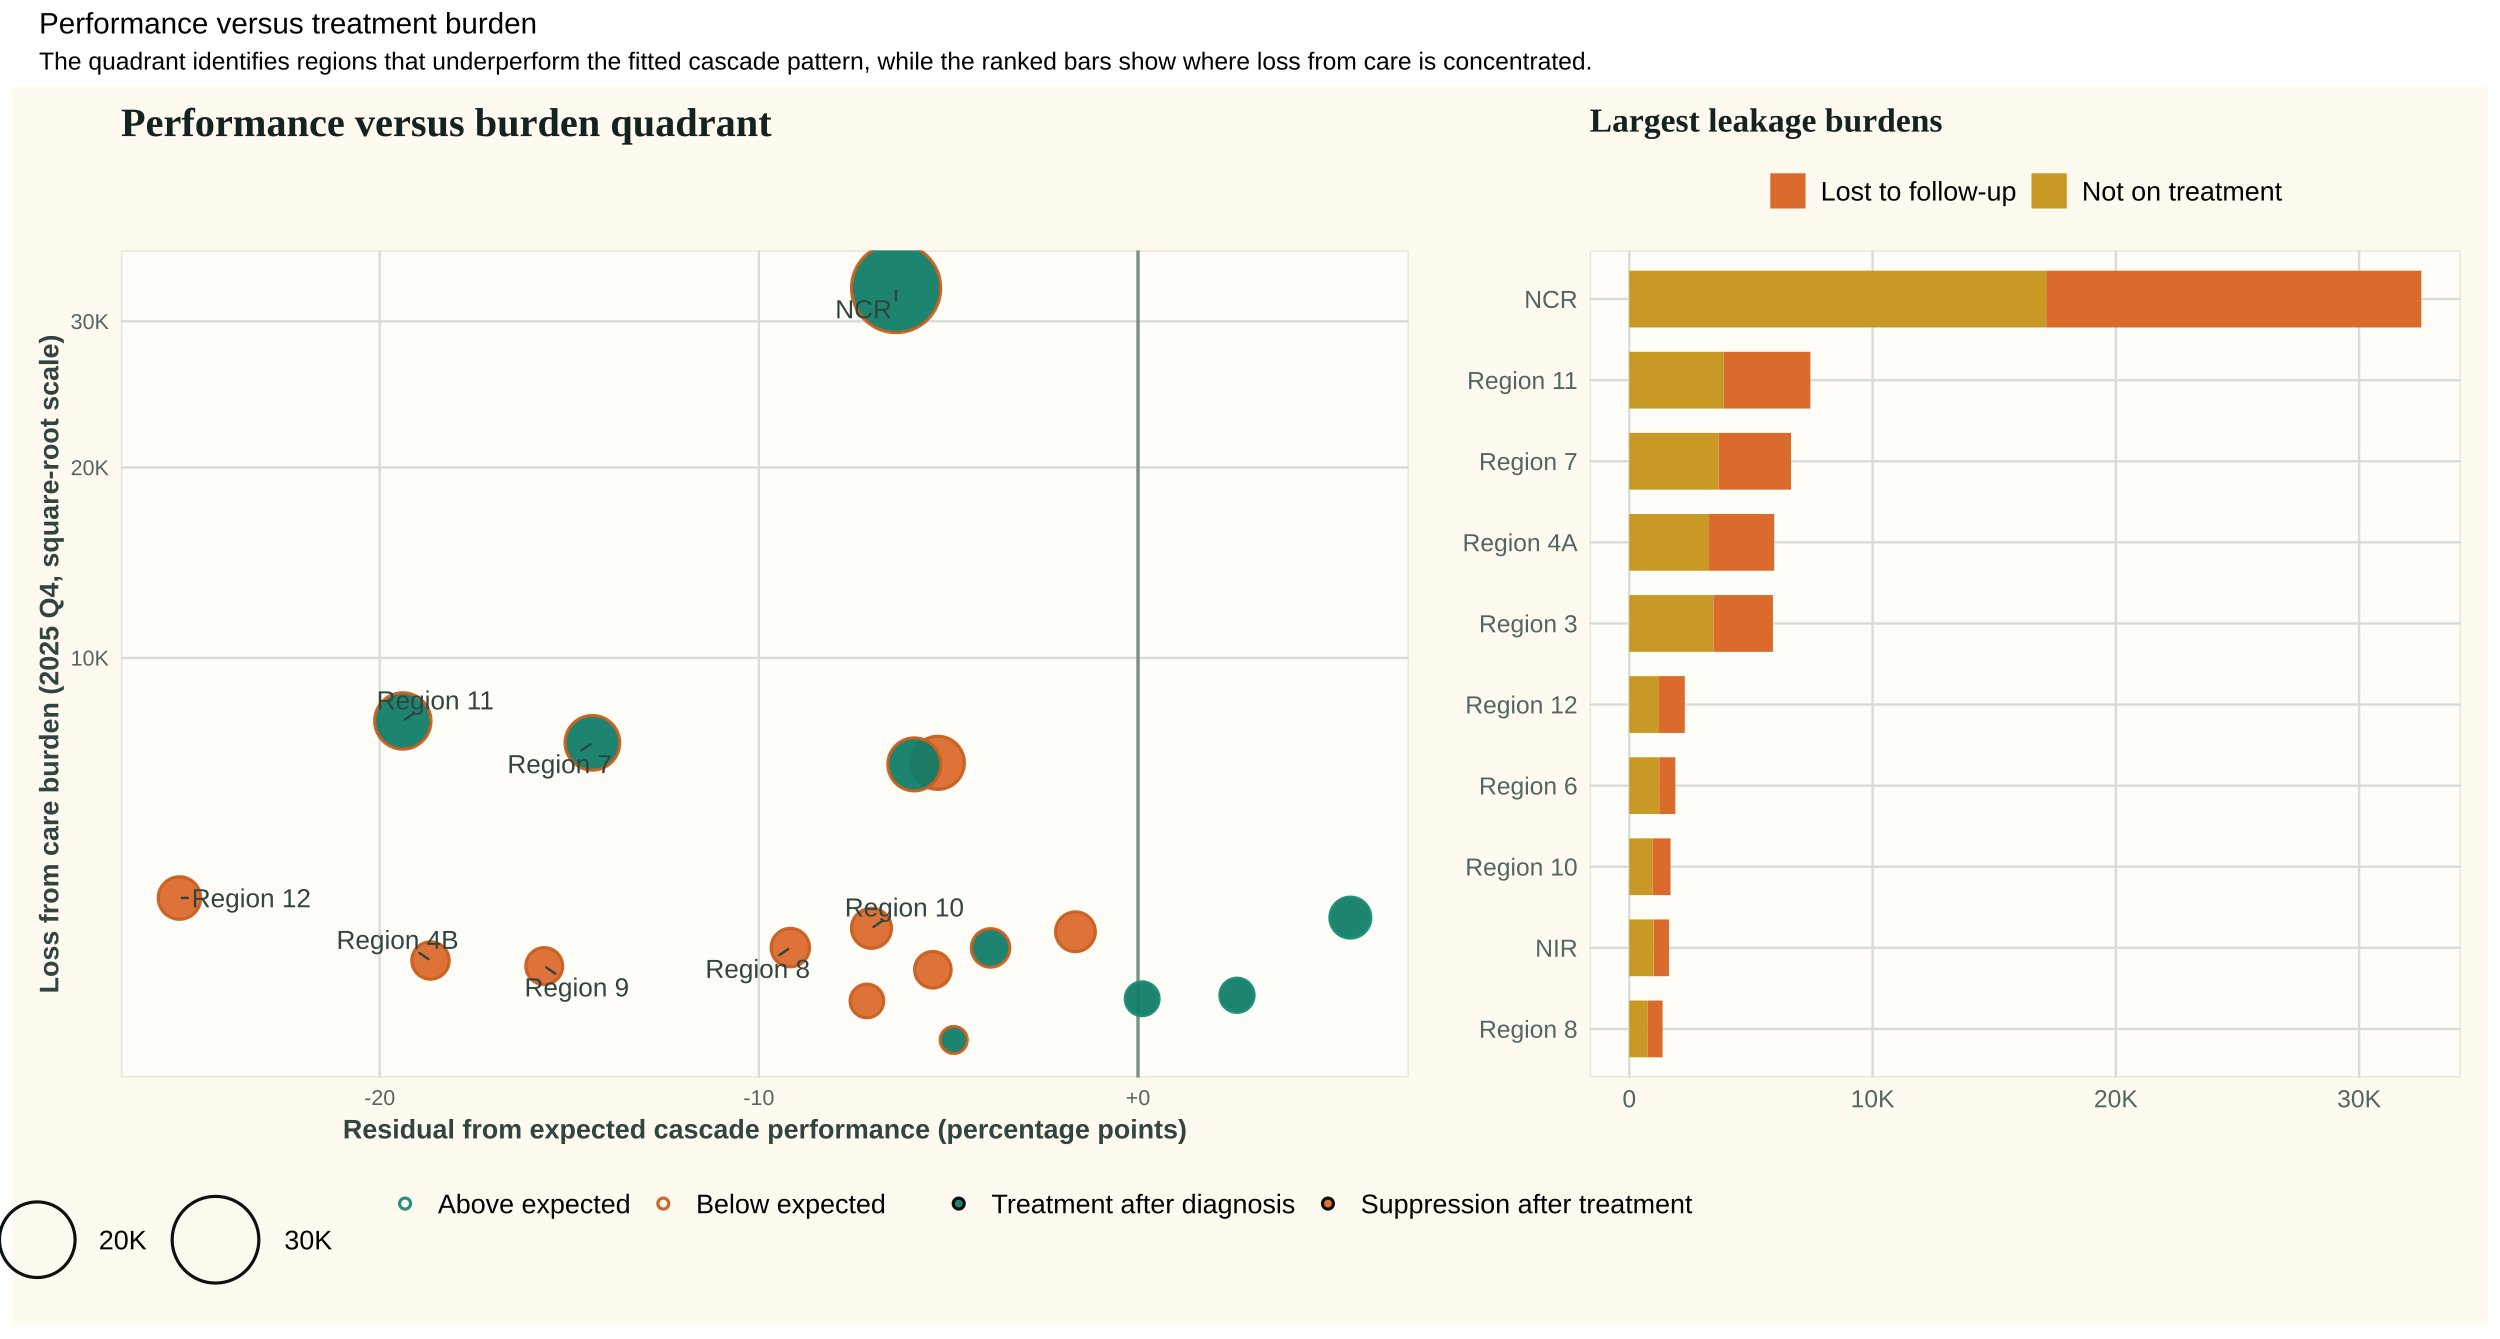
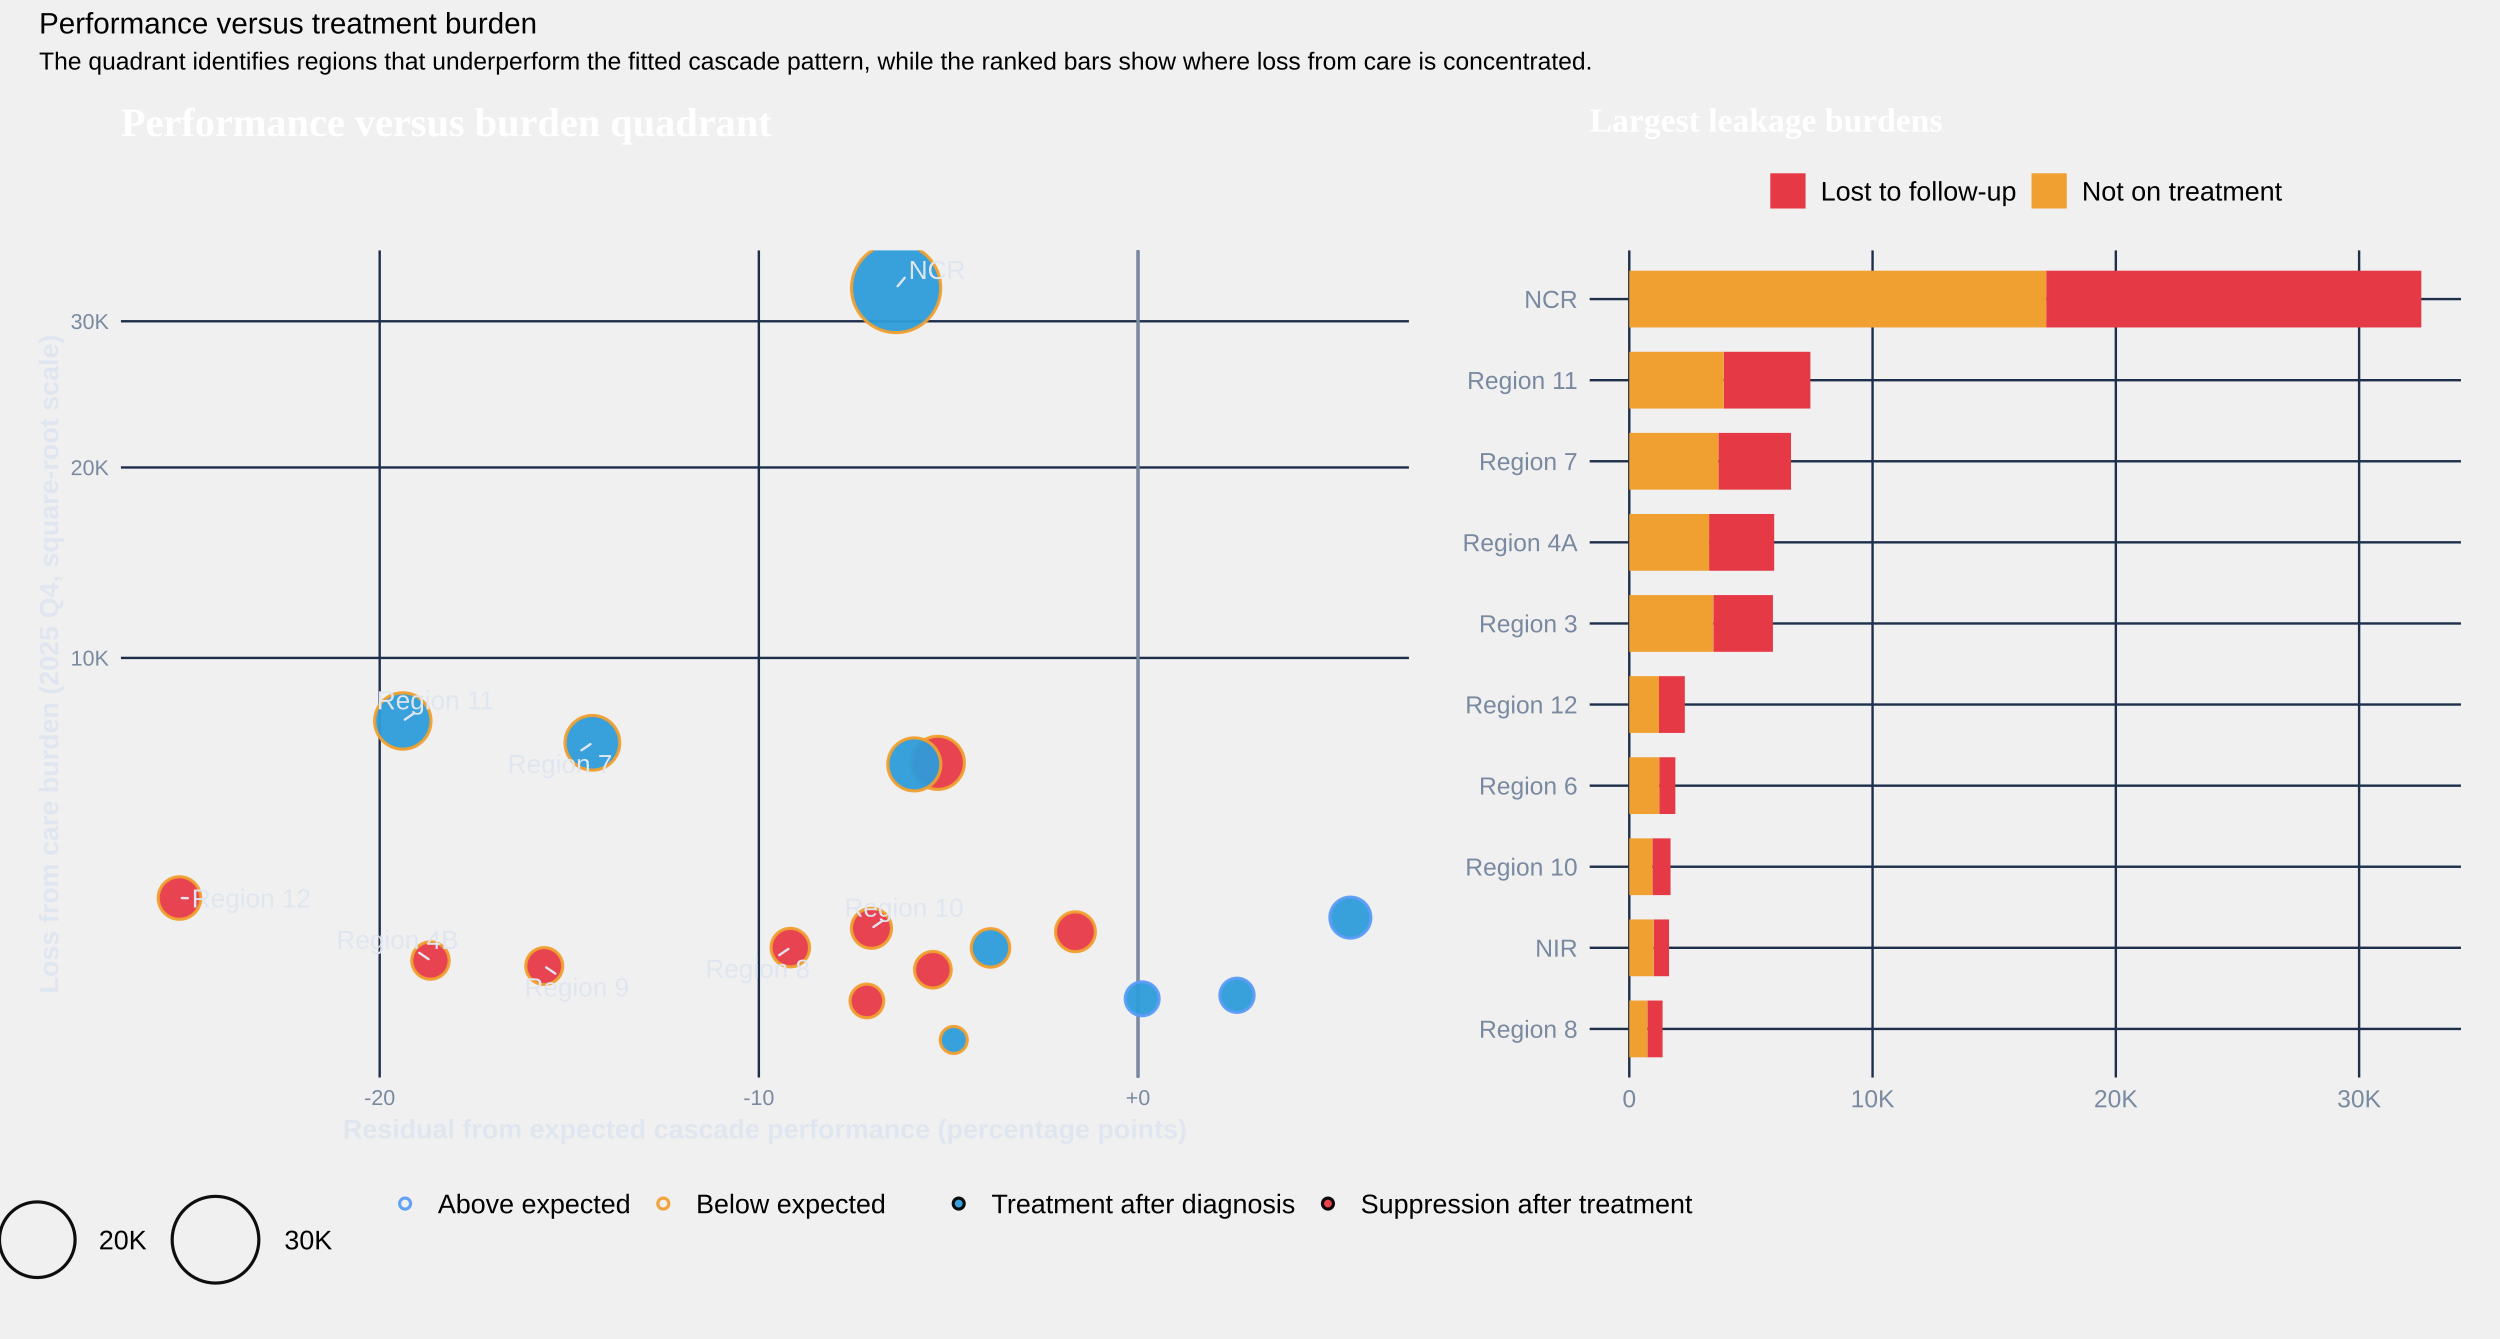
<svg xmlns="http://www.w3.org/2000/svg" width="1116.00pt" height="597.60pt" viewBox="0 0 1116.00 597.60">
  <g class="svglite">
    <defs>
      <style type="text/css">
    .svglite line, .svglite polyline, .svglite polygon, .svglite path, .svglite rect, .svglite circle {
      fill: none;
      stroke: #000000;
      stroke-linecap: round;
      stroke-linejoin: round;
      stroke-miterlimit: 10.00;
    }
    .svglite text {
      white-space: pre;
    }
    .svglite g.glyphgroup path {
      fill: inherit;
      stroke: none;
    }
  </style>
    </defs>
-     <rect width="100%" height="100%" style="stroke: none; fill: #FFFFFF;" />
+     <rect width="100%" height="100%" style="stroke: none; fill: none;" />
    <defs>
      <clipPath id="cpMC4wMHwxMTE2LjAwfDAuMDB8NTk3LjYw">
        <rect x="0.00" y="0.00" width="1116.00" height="597.60" />
      </clipPath>
    </defs>
    <g clip-path="url(#cpMC4wMHwxMTE2LjAwfDAuMDB8NTk3LjYw)">
-       <rect x="0.00" y="-0" width="1116.00" height="597.60" style="stroke-width: 1.07; stroke: #FFFFFF; fill: #FFFFFF;" />
+       <rect x="0.00" y="-0" width="1116.00" height="597.60" style="stroke-width: 1.07; stroke: none;" />
    </g>
    <defs>
      <clipPath id="cpNTMuOTh8MTA5OC41N3wxMTEuNzl8NDgxLjAz">
        <rect x="53.98" y="111.79" width="1044.58" height="369.23" />
      </clipPath>
    </defs>
    <g clip-path="url(#cpNTMuOTh8MTA5OC41N3wxMTEuNzl8NDgxLjAz)">
</g>
    <g clip-path="url(#cpMC4wMHwxMTE2LjAwfDAuMDB8NTk3LjYw)">
</g>
    <defs>
      <clipPath id="cpNS40OHw2NDAuODl8MzguODV8NTkyLjEy">
        <rect x="5.48" y="38.85" width="635.41" height="553.27" />
      </clipPath>
    </defs>
    <g clip-path="url(#cpNS40OHw2NDAuODl8MzguODV8NTkyLjEy)">
-       <rect x="5.48" y="38.85" width="635.41" height="553.27" style="stroke-width: 1.16; stroke: none; fill: #FFFAF0;" />
+       <rect x="5.48" y="38.85" width="635.41" height="553.27" style="stroke-width: 1.16; stroke: none;" />
    </g>
    <g clip-path="url(#cpMC4wMHwxMTE2LjAwfDAuMDB8NTk3LjYw)">
</g>
    <defs>
      <clipPath id="cpNjQwLjg5fDExMTAuNTJ8MzguODV8NTkyLjEy">
        <rect x="640.89" y="38.85" width="469.63" height="553.27" />
      </clipPath>
    </defs>
    <g clip-path="url(#cpNjQwLjg5fDExMTAuNTJ8MzguODV8NTkyLjEy)">
-       <rect x="640.89" y="38.85" width="469.63" height="553.27" style="stroke-width: 1.16; stroke: none; fill: #FFFAF0;" />
+       <rect x="640.89" y="38.85" width="469.63" height="553.27" style="stroke-width: 1.16; stroke: none;" />
    </g>
    <g clip-path="url(#cpMC4wMHwxMTE2LjAwfDAuMDB8NTk3LjYw)">
</g>
    <defs>
      <clipPath id="cpNTMuOTh8NjI4LjkzfDExMS43OXw0ODEuMDM=">
        <rect x="53.98" y="111.79" width="574.95" height="369.23" />
      </clipPath>
    </defs>
    <g clip-path="url(#cpNTMuOTh8NjI4LjkzfDExMS43OXw0ODEuMDM=)">
-       <rect x="53.98" y="111.79" width="574.95" height="369.23" style="stroke-width: 1.28; stroke: #EBE4D8; fill: #FFFDF8;" />
-       <polyline points="53.98,293.69 628.93,293.69 " style="stroke-width: 1.07; stroke: #D6DDD9; stroke-linecap: butt;" />
-       <polyline points="53.98,208.67 628.93,208.67 " style="stroke-width: 1.07; stroke: #D6DDD9; stroke-linecap: butt;" />
-       <polyline points="53.98,143.42 628.93,143.42 " style="stroke-width: 1.07; stroke: #D6DDD9; stroke-linecap: butt;" />
-       <polyline points="169.49,481.03 169.49,111.79 " style="stroke-width: 1.07; stroke: #D6DDD9; stroke-linecap: butt;" />
-       <polyline points="338.75,481.03 338.75,111.79 " style="stroke-width: 1.07; stroke: #D6DDD9; stroke-linecap: butt;" />
-       <polyline points="508.01,481.03 508.01,111.79 " style="stroke-width: 1.07; stroke: #D6DDD9; stroke-linecap: butt;" />
-       <line x1="508.01" y1="481.03" x2="508.01" y2="111.79" style="stroke-width: 1.49; stroke: #7A8F88; stroke-linecap: butt;" />
-       <circle cx="400.02" cy="128.58" r="19.91" style="stroke-width: 1.42; stroke: #C85F1F; stroke-opacity: 0.94; fill: #0F7C66; fill-opacity: 0.94;" />
-       <circle cx="179.81" cy="321.84" r="12.58" style="stroke-width: 1.42; stroke: #C85F1F; stroke-opacity: 0.94; fill: #0F7C66; fill-opacity: 0.94;" />
-       <circle cx="264.44" cy="331.59" r="12.20" style="stroke-width: 1.42; stroke: #C85F1F; stroke-opacity: 0.94; fill: #0F7C66; fill-opacity: 0.94;" />
-       <circle cx="418.64" cy="340.53" r="11.86" style="stroke-width: 1.42; stroke: #C85F1F; stroke-opacity: 0.94; fill: #DB6B2C; fill-opacity: 0.94;" />
-       <circle cx="408.15" cy="341.22" r="11.83" style="stroke-width: 1.42; stroke: #C85F1F; stroke-opacity: 0.94; fill: #0F7C66; fill-opacity: 0.94;" />
-       <circle cx="80.12" cy="400.88" r="9.49" style="stroke-width: 1.42; stroke: #C85F1F; stroke-opacity: 0.94; fill: #DB6B2C; fill-opacity: 0.94;" />
-       <circle cx="602.80" cy="409.62" r="9.14" style="stroke-width: 1.42; stroke: #1A8B73; stroke-opacity: 0.94; fill: #0F7C66; fill-opacity: 0.94;" />
-       <circle cx="389.02" cy="414.40" r="8.94" style="stroke-width: 1.42; stroke: #C85F1F; stroke-opacity: 0.94; fill: #DB6B2C; fill-opacity: 0.94;" />
-       <circle cx="480.08" cy="415.93" r="8.88" style="stroke-width: 1.42; stroke: #C85F1F; stroke-opacity: 0.94; fill: #DB6B2C; fill-opacity: 0.94;" />
-       <circle cx="352.80" cy="423.01" r="8.58" style="stroke-width: 1.42; stroke: #C85F1F; stroke-opacity: 0.94; fill: #DB6B2C; fill-opacity: 0.94;" />
-       <circle cx="442.17" cy="423.15" r="8.58" style="stroke-width: 1.42; stroke: #C85F1F; stroke-opacity: 0.94; fill: #0F7C66; fill-opacity: 0.94;" />
-       <circle cx="192.17" cy="428.77" r="8.34" style="stroke-width: 1.42; stroke: #C85F1F; stroke-opacity: 0.94; fill: #DB6B2C; fill-opacity: 0.94;" />
-       <circle cx="242.95" cy="431.25" r="8.23" style="stroke-width: 1.42; stroke: #C85F1F; stroke-opacity: 0.94; fill: #DB6B2C; fill-opacity: 0.94;" />
-       <circle cx="416.44" cy="432.89" r="8.16" style="stroke-width: 1.42; stroke: #C85F1F; stroke-opacity: 0.94; fill: #DB6B2C; fill-opacity: 0.94;" />
-       <circle cx="552.19" cy="444.30" r="7.63" style="stroke-width: 1.42; stroke: #1A8B73; stroke-opacity: 0.94; fill: #0F7C66; fill-opacity: 0.94;" />
-       <circle cx="509.87" cy="445.86" r="7.55" style="stroke-width: 1.42; stroke: #1A8B73; stroke-opacity: 0.94; fill: #0F7C66; fill-opacity: 0.94;" />
-       <circle cx="386.99" cy="446.83" r="7.51" style="stroke-width: 1.42; stroke: #C85F1F; stroke-opacity: 0.94; fill: #DB6B2C; fill-opacity: 0.94;" />
-       <circle cx="425.75" cy="464.24" r="6.04" style="stroke-width: 1.42; stroke: #C85F1F; stroke-opacity: 0.94; fill: #0F7C66; fill-opacity: 0.94;" />
-       <line x1="83.81" y1="400.83" x2="81.18" y2="400.86" style="stroke-width: 1.07; stroke: #314540;" />
-       <line x1="184.75" y1="318.47" x2="180.69" y2="321.24" style="stroke-width: 1.07; stroke: #314540;" />
-       <line x1="187.20" y1="425.39" x2="191.29" y2="428.17" style="stroke-width: 1.07; stroke: #314540;" />
-       <line x1="247.93" y1="434.66" x2="243.83" y2="431.85" style="stroke-width: 1.07; stroke: #314540;" />
-       <line x1="259.46" y1="335.00" x2="263.56" y2="332.19" style="stroke-width: 1.07; stroke: #314540;" />
-       <line x1="399.91" y1="134.07" x2="400.00" y2="129.64" style="stroke-width: 1.07; stroke: #314540;" />
-       <line x1="347.86" y1="426.38" x2="351.92" y2="423.61" style="stroke-width: 1.07; stroke: #314540;" />
-       <line x1="394.10" y1="410.92" x2="389.90" y2="413.80" style="stroke-width: 1.07; stroke: #314540;" />
-       <text x="112.19" y="405.00" text-anchor="middle" style="font-size: 11.67px;fill: #314540; font-family: &quot;Arial&quot;;" textLength="53.16px" lengthAdjust="spacingAndGlyphs">Region 12</text>
-       <text x="194.32" y="316.67" text-anchor="middle" style="font-size: 11.67px;fill: #314540; font-family: &quot;Arial&quot;;" textLength="52.30px" lengthAdjust="spacingAndGlyphs">Region 11</text>
-       <text x="177.47" y="423.59" text-anchor="middle" style="font-size: 11.67px;fill: #314540; font-family: &quot;Arial&quot;;" textLength="54.45px" lengthAdjust="spacingAndGlyphs">Region 4B</text>
-       <text x="257.50" y="444.80" text-anchor="middle" style="font-size: 11.67px;fill: #314540; font-family: &quot;Arial&quot;;" textLength="46.67px" lengthAdjust="spacingAndGlyphs">Region 9</text>
-       <text x="249.85" y="345.14" text-anchor="middle" style="font-size: 11.67px;fill: #314540; font-family: &quot;Arial&quot;;" textLength="46.67px" lengthAdjust="spacingAndGlyphs">Region 7</text>
-       <text x="385.48" y="142.07" text-anchor="middle" style="font-size: 11.67px;fill: #314540; font-family: &quot;Arial&quot;;" textLength="25.27px" lengthAdjust="spacingAndGlyphs">NCR</text>
-       <text x="338.25" y="436.53" text-anchor="middle" style="font-size: 11.67px;fill: #314540; font-family: &quot;Arial&quot;;" textLength="46.67px" lengthAdjust="spacingAndGlyphs">Region 8</text>
-       <text x="403.72" y="409.12" text-anchor="middle" style="font-size: 11.67px;fill: #314540; font-family: &quot;Arial&quot;;" textLength="53.16px" lengthAdjust="spacingAndGlyphs">Region 10</text>
+       <polyline points="53.98,293.69 628.93,293.69 " style="stroke-width: 1.07; stroke: #1E2F4C; stroke-linecap: butt;" />
+       <polyline points="53.98,208.67 628.93,208.67 " style="stroke-width: 1.07; stroke: #1E2F4C; stroke-linecap: butt;" />
+       <polyline points="53.98,143.42 628.93,143.42 " style="stroke-width: 1.07; stroke: #1E2F4C; stroke-linecap: butt;" />
+       <polyline points="169.49,481.03 169.49,111.79 " style="stroke-width: 1.07; stroke: #1E2F4C; stroke-linecap: butt;" />
+       <polyline points="338.75,481.03 338.75,111.79 " style="stroke-width: 1.07; stroke: #1E2F4C; stroke-linecap: butt;" />
+       <polyline points="508.01,481.03 508.01,111.79 " style="stroke-width: 1.07; stroke: #1E2F4C; stroke-linecap: butt;" />
+       <line x1="508.01" y1="481.03" x2="508.01" y2="111.79" style="stroke-width: 1.49; stroke: #7889A0; stroke-linecap: butt;" />
+       <circle cx="400.02" cy="128.58" r="19.91" style="stroke-width: 1.42; stroke: #F0A030; stroke-opacity: 0.94; fill: #2D9CDB; fill-opacity: 0.94;" />
+       <circle cx="179.81" cy="321.84" r="12.58" style="stroke-width: 1.42; stroke: #F0A030; stroke-opacity: 0.94; fill: #2D9CDB; fill-opacity: 0.94;" />
+       <circle cx="264.44" cy="331.59" r="12.20" style="stroke-width: 1.42; stroke: #F0A030; stroke-opacity: 0.94; fill: #2D9CDB; fill-opacity: 0.94;" />
+       <circle cx="418.64" cy="340.53" r="11.86" style="stroke-width: 1.42; stroke: #F0A030; stroke-opacity: 0.94; fill: #E63946; fill-opacity: 0.94;" />
+       <circle cx="408.15" cy="341.22" r="11.83" style="stroke-width: 1.42; stroke: #F0A030; stroke-opacity: 0.94; fill: #2D9CDB; fill-opacity: 0.94;" />
+       <circle cx="80.12" cy="400.88" r="9.49" style="stroke-width: 1.42; stroke: #F0A030; stroke-opacity: 0.94; fill: #E63946; fill-opacity: 0.94;" />
+       <circle cx="602.80" cy="409.62" r="9.14" style="stroke-width: 1.42; stroke: #5B9CF5; stroke-opacity: 0.94; fill: #2D9CDB; fill-opacity: 0.94;" />
+       <circle cx="389.02" cy="414.40" r="8.94" style="stroke-width: 1.42; stroke: #F0A030; stroke-opacity: 0.94; fill: #E63946; fill-opacity: 0.94;" />
+       <circle cx="480.08" cy="415.93" r="8.88" style="stroke-width: 1.42; stroke: #F0A030; stroke-opacity: 0.94; fill: #E63946; fill-opacity: 0.94;" />
+       <circle cx="352.80" cy="423.01" r="8.58" style="stroke-width: 1.42; stroke: #F0A030; stroke-opacity: 0.94; fill: #E63946; fill-opacity: 0.94;" />
+       <circle cx="442.17" cy="423.15" r="8.58" style="stroke-width: 1.42; stroke: #F0A030; stroke-opacity: 0.94; fill: #2D9CDB; fill-opacity: 0.94;" />
+       <circle cx="192.17" cy="428.77" r="8.34" style="stroke-width: 1.42; stroke: #F0A030; stroke-opacity: 0.94; fill: #E63946; fill-opacity: 0.94;" />
+       <circle cx="242.95" cy="431.25" r="8.23" style="stroke-width: 1.42; stroke: #F0A030; stroke-opacity: 0.94; fill: #E63946; fill-opacity: 0.94;" />
+       <circle cx="416.44" cy="432.89" r="8.16" style="stroke-width: 1.42; stroke: #F0A030; stroke-opacity: 0.94; fill: #E63946; fill-opacity: 0.94;" />
+       <circle cx="552.19" cy="444.30" r="7.63" style="stroke-width: 1.42; stroke: #5B9CF5; stroke-opacity: 0.94; fill: #2D9CDB; fill-opacity: 0.94;" />
+       <circle cx="509.87" cy="445.86" r="7.55" style="stroke-width: 1.42; stroke: #5B9CF5; stroke-opacity: 0.94; fill: #2D9CDB; fill-opacity: 0.94;" />
+       <circle cx="386.99" cy="446.83" r="7.51" style="stroke-width: 1.42; stroke: #F0A030; stroke-opacity: 0.94; fill: #E63946; fill-opacity: 0.94;" />
+       <circle cx="425.75" cy="464.24" r="6.04" style="stroke-width: 1.42; stroke: #F0A030; stroke-opacity: 0.94; fill: #2D9CDB; fill-opacity: 0.94;" />
+       <line x1="83.83" y1="400.94" x2="81.18" y2="400.90" style="stroke-width: 1.07; stroke: #E0E6F0;" />
+       <line x1="184.80" y1="318.43" x2="180.69" y2="321.24" style="stroke-width: 1.07; stroke: #E0E6F0;" />
+       <line x1="187.16" y1="425.36" x2="191.29" y2="428.17" style="stroke-width: 1.07; stroke: #E0E6F0;" />
+       <line x1="247.88" y1="434.62" x2="243.83" y2="431.85" style="stroke-width: 1.07; stroke: #E0E6F0;" />
+       <line x1="259.55" y1="334.93" x2="263.56" y2="332.19" style="stroke-width: 1.07; stroke: #E0E6F0;" />
+       <line x1="403.86" y1="124.01" x2="400.71" y2="127.76" style="stroke-width: 1.07; stroke: #E0E6F0;" />
+       <line x1="347.86" y1="426.38" x2="351.92" y2="423.61" style="stroke-width: 1.07; stroke: #E0E6F0;" />
+       <line x1="394.03" y1="410.98" x2="389.90" y2="413.80" style="stroke-width: 1.07; stroke: #E0E6F0;" />
+       <text x="112.21" y="405.11" text-anchor="middle" style="font-size: 11.67px;fill: #E0E6F0; font-family: &quot;Arial&quot;;" textLength="53.16px" lengthAdjust="spacingAndGlyphs">Region 12</text>
+       <text x="194.38" y="316.63" text-anchor="middle" style="font-size: 11.67px;fill: #E0E6F0; font-family: &quot;Arial&quot;;" textLength="52.30px" lengthAdjust="spacingAndGlyphs">Region 11</text>
+       <text x="177.44" y="423.56" text-anchor="middle" style="font-size: 11.67px;fill: #E0E6F0; font-family: &quot;Arial&quot;;" textLength="54.45px" lengthAdjust="spacingAndGlyphs">Region 4B</text>
+       <text x="257.49" y="444.77" text-anchor="middle" style="font-size: 11.67px;fill: #E0E6F0; font-family: &quot;Arial&quot;;" textLength="46.67px" lengthAdjust="spacingAndGlyphs">Region 9</text>
+       <text x="250.01" y="345.08" text-anchor="middle" style="font-size: 11.67px;fill: #E0E6F0; font-family: &quot;Arial&quot;;" textLength="46.67px" lengthAdjust="spacingAndGlyphs">Region 7</text>
+       <text x="418.29" y="124.53" text-anchor="middle" style="font-size: 11.67px;fill: #E0E6F0; font-family: &quot;Arial&quot;;" textLength="25.27px" lengthAdjust="spacingAndGlyphs">NCR</text>
+       <text x="338.23" y="436.52" text-anchor="middle" style="font-size: 11.67px;fill: #E0E6F0; font-family: &quot;Arial&quot;;" textLength="46.67px" lengthAdjust="spacingAndGlyphs">Region 8</text>
+       <text x="403.58" y="409.18" text-anchor="middle" style="font-size: 11.67px;fill: #E0E6F0; font-family: &quot;Arial&quot;;" textLength="53.16px" lengthAdjust="spacingAndGlyphs">Region 10</text>
    </g>
    <g clip-path="url(#cpMC4wMHwxMTE2LjAwfDAuMDB8NTk3LjYw)">
-       <text x="48.60" y="297.12" text-anchor="end" style="font-size: 9.60px;fill: #516661; font-family: &quot;Arial&quot;;" textLength="17.06px" lengthAdjust="spacingAndGlyphs">10K</text>
-       <text x="48.60" y="212.10" text-anchor="end" style="font-size: 9.60px;fill: #516661; font-family: &quot;Arial&quot;;" textLength="17.06px" lengthAdjust="spacingAndGlyphs">20K</text>
-       <text x="48.60" y="146.86" text-anchor="end" style="font-size: 9.60px;fill: #516661; font-family: &quot;Arial&quot;;" textLength="17.06px" lengthAdjust="spacingAndGlyphs">30K</text>
-       <text x="169.49" y="493.28" text-anchor="middle" style="font-size: 9.60px;fill: #516661; font-family: &quot;Arial&quot;;" textLength="13.84px" lengthAdjust="spacingAndGlyphs">-20</text>
-       <text x="338.75" y="493.28" text-anchor="middle" style="font-size: 9.60px;fill: #516661; font-family: &quot;Arial&quot;;" textLength="13.84px" lengthAdjust="spacingAndGlyphs">-10</text>
-       <text x="508.01" y="493.28" text-anchor="middle" style="font-size: 9.60px;fill: #516661; font-family: &quot;Arial&quot;;" textLength="10.94px" lengthAdjust="spacingAndGlyphs">+0</text>
-       <text x="341.46" y="508.19" text-anchor="middle" style="font-size: 12.00px; font-weight: bold;fill: #314540; font-family: &quot;Arial&quot;;" textLength="376.70px" lengthAdjust="spacingAndGlyphs">Residual from expected cascade performance (percentage points)</text>
-       <text transform="translate(26.03,296.41) rotate(-90)" text-anchor="middle" style="font-size: 12.00px; font-weight: bold;fill: #314540; font-family: &quot;Arial&quot;;" textLength="294.02px" lengthAdjust="spacingAndGlyphs">Loss from care burden (2025 Q4, square-root scale)</text>
+       <text x="48.60" y="297.12" text-anchor="end" style="font-size: 9.60px;fill: #7889A0; font-family: &quot;Arial&quot;;" textLength="17.06px" lengthAdjust="spacingAndGlyphs">10K</text>
+       <text x="48.60" y="212.10" text-anchor="end" style="font-size: 9.60px;fill: #7889A0; font-family: &quot;Arial&quot;;" textLength="17.06px" lengthAdjust="spacingAndGlyphs">20K</text>
+       <text x="48.60" y="146.86" text-anchor="end" style="font-size: 9.60px;fill: #7889A0; font-family: &quot;Arial&quot;;" textLength="17.06px" lengthAdjust="spacingAndGlyphs">30K</text>
+       <text x="169.49" y="493.28" text-anchor="middle" style="font-size: 9.60px;fill: #7889A0; font-family: &quot;Arial&quot;;" textLength="13.84px" lengthAdjust="spacingAndGlyphs">-20</text>
+       <text x="338.75" y="493.28" text-anchor="middle" style="font-size: 9.60px;fill: #7889A0; font-family: &quot;Arial&quot;;" textLength="13.84px" lengthAdjust="spacingAndGlyphs">-10</text>
+       <text x="508.01" y="493.28" text-anchor="middle" style="font-size: 9.60px;fill: #7889A0; font-family: &quot;Arial&quot;;" textLength="10.94px" lengthAdjust="spacingAndGlyphs">+0</text>
+       <text x="341.46" y="508.19" text-anchor="middle" style="font-size: 12.00px; font-weight: bold;fill: #E0E6F0; font-family: &quot;Arial&quot;;" textLength="376.70px" lengthAdjust="spacingAndGlyphs">Residual from expected cascade performance (percentage points)</text>
+       <text transform="translate(26.03,296.41) rotate(-90)" text-anchor="middle" style="font-size: 12.00px; font-weight: bold;fill: #E0E6F0; font-family: &quot;Arial&quot;;" textLength="294.02px" lengthAdjust="spacingAndGlyphs">Loss from care burden (2025 Q4, square-root scale)</text>
      <circle cx="-55.34" cy="553.41" r="13.65" style="stroke-width: 1.42; stroke: #000000; stroke-opacity: 0.94;" />
      <circle cx="16.64" cy="553.41" r="16.88" style="stroke-width: 1.42; stroke: #000000; stroke-opacity: 0.94;" />
      <circle cx="96.20" cy="553.41" r="19.35" style="stroke-width: 1.42; stroke: #000000; stroke-opacity: 0.94;" />
      <text x="-32.17" y="557.70" style="font-size: 12.00px; font-family: &quot;Arial&quot;;" textLength="21.34px" lengthAdjust="spacingAndGlyphs">10K</text>
      <text x="44.11" y="557.70" style="font-size: 12.00px; font-family: &quot;Arial&quot;;" textLength="21.34px" lengthAdjust="spacingAndGlyphs">20K</text>
      <text x="126.94" y="557.70" style="font-size: 12.00px; font-family: &quot;Arial&quot;;" textLength="21.34px" lengthAdjust="spacingAndGlyphs">30K</text>
-       <circle cx="180.83" cy="537.28" r="2.45" style="stroke-width: 1.42; stroke: #1A8B73; stroke-opacity: 0.94;" />
-       <circle cx="296.10" cy="537.28" r="2.45" style="stroke-width: 1.42; stroke: #C85F1F; stroke-opacity: 0.94;" />
+       <circle cx="180.83" cy="537.28" r="2.45" style="stroke-width: 1.42; stroke: #5B9CF5; stroke-opacity: 0.94;" />
+       <circle cx="296.10" cy="537.28" r="2.45" style="stroke-width: 1.42; stroke: #F0A030; stroke-opacity: 0.94;" />
      <text x="195.45" y="541.58" style="font-size: 12.00px; font-family: &quot;Arial&quot;;" textLength="86.03px" lengthAdjust="spacingAndGlyphs">Above expected</text>
      <text x="310.72" y="541.58" style="font-size: 12.00px; font-family: &quot;Arial&quot;;" textLength="84.70px" lengthAdjust="spacingAndGlyphs">Below expected</text>
-       <circle cx="427.97" cy="537.28" r="2.45" style="stroke-width: 1.42; stroke: #000000; stroke-opacity: 0.94; fill: #0F7C66; fill-opacity: 0.94;" />
-       <circle cx="592.80" cy="537.28" r="2.45" style="stroke-width: 1.42; stroke: #000000; stroke-opacity: 0.94; fill: #DB6B2C; fill-opacity: 0.94;" />
+       <circle cx="427.97" cy="537.28" r="2.45" style="stroke-width: 1.42; stroke: #000000; stroke-opacity: 0.94; fill: #2D9CDB; fill-opacity: 0.94;" />
+       <circle cx="592.80" cy="537.28" r="2.45" style="stroke-width: 1.42; stroke: #000000; stroke-opacity: 0.94; fill: #E63946; fill-opacity: 0.94;" />
      <text x="442.59" y="541.58" style="font-size: 12.00px; font-family: &quot;Arial&quot;;" textLength="135.59px" lengthAdjust="spacingAndGlyphs">Treatment after diagnosis</text>
      <text x="607.42" y="541.58" style="font-size: 12.00px; font-family: &quot;Arial&quot;;" textLength="148.03px" lengthAdjust="spacingAndGlyphs">Suppression after treatment</text>
-       <text x="53.98" y="60.74" style="font-size: 18.00px; font-weight: bold;fill: #14231F; font-family: &quot;Times New Roman&quot;;" textLength="290.50px" lengthAdjust="spacingAndGlyphs">Performance versus burden quadrant</text>
+       <text x="53.98" y="60.74" style="font-size: 18.00px; font-weight: bold;fill: #FFFFFF; font-family: &quot;Times New Roman&quot;;" textLength="290.50px" lengthAdjust="spacingAndGlyphs">Performance versus burden quadrant</text>
    </g>
    <defs>
      <clipPath id="cpNzA5LjYzfDEwOTguNTd8MTExLjc5fDQ4MS4wMw==">
        <rect x="709.63" y="111.79" width="388.94" height="369.23" />
      </clipPath>
    </defs>
    <g clip-path="url(#cpNzA5LjYzfDEwOTguNTd8MTExLjc5fDQ4MS4wMw==)">
-       <rect x="709.63" y="111.79" width="388.94" height="369.23" style="stroke-width: 1.28; stroke: #EBE4D8; fill: #FFFDF8;" />
-       <polyline points="709.63,459.31 1098.57,459.31 " style="stroke-width: 1.07; stroke: #D6DDD9; stroke-linecap: butt;" />
-       <polyline points="709.63,423.11 1098.57,423.11 " style="stroke-width: 1.07; stroke: #D6DDD9; stroke-linecap: butt;" />
-       <polyline points="709.63,386.91 1098.57,386.91 " style="stroke-width: 1.07; stroke: #D6DDD9; stroke-linecap: butt;" />
-       <polyline points="709.63,350.71 1098.57,350.71 " style="stroke-width: 1.07; stroke: #D6DDD9; stroke-linecap: butt;" />
-       <polyline points="709.63,314.51 1098.57,314.51 " style="stroke-width: 1.07; stroke: #D6DDD9; stroke-linecap: butt;" />
-       <polyline points="709.63,278.31 1098.57,278.31 " style="stroke-width: 1.07; stroke: #D6DDD9; stroke-linecap: butt;" />
-       <polyline points="709.63,242.11 1098.57,242.11 " style="stroke-width: 1.07; stroke: #D6DDD9; stroke-linecap: butt;" />
-       <polyline points="709.63,205.91 1098.57,205.91 " style="stroke-width: 1.07; stroke: #D6DDD9; stroke-linecap: butt;" />
-       <polyline points="709.63,169.71 1098.57,169.71 " style="stroke-width: 1.07; stroke: #D6DDD9; stroke-linecap: butt;" />
-       <polyline points="709.63,133.51 1098.57,133.51 " style="stroke-width: 1.07; stroke: #D6DDD9; stroke-linecap: butt;" />
-       <polyline points="727.31,481.03 727.31,111.79 " style="stroke-width: 1.07; stroke: #D6DDD9; stroke-linecap: butt;" />
-       <polyline points="835.91,481.03 835.91,111.79 " style="stroke-width: 1.07; stroke: #D6DDD9; stroke-linecap: butt;" />
-       <polyline points="944.51,481.03 944.51,111.79 " style="stroke-width: 1.07; stroke: #D6DDD9; stroke-linecap: butt;" />
-       <polyline points="1053.11,481.03 1053.11,111.79 " style="stroke-width: 1.07; stroke: #D6DDD9; stroke-linecap: butt;" />
-       <rect x="913.41" y="120.84" width="167.47" height="25.34" style="stroke-width: 1.16; stroke: none; stroke-linecap: butt; stroke-linejoin: miter; fill: #DB6B2C;" />
-       <rect x="727.31" y="120.84" width="186.11" height="25.34" style="stroke-width: 1.16; stroke: none; stroke-linecap: butt; stroke-linejoin: miter; fill: #C89A25;" />
-       <rect x="769.49" y="157.04" width="38.67" height="25.34" style="stroke-width: 1.16; stroke: none; stroke-linecap: butt; stroke-linejoin: miter; fill: #DB6B2C;" />
-       <rect x="727.31" y="157.04" width="42.18" height="25.34" style="stroke-width: 1.16; stroke: none; stroke-linecap: butt; stroke-linejoin: miter; fill: #C89A25;" />
-       <rect x="767.08" y="193.24" width="32.43" height="25.34" style="stroke-width: 1.16; stroke: none; stroke-linecap: butt; stroke-linejoin: miter; fill: #DB6B2C;" />
-       <rect x="727.31" y="193.24" width="39.77" height="25.34" style="stroke-width: 1.16; stroke: none; stroke-linecap: butt; stroke-linejoin: miter; fill: #C89A25;" />
-       <rect x="762.93" y="229.44" width="29.07" height="25.34" style="stroke-width: 1.16; stroke: none; stroke-linecap: butt; stroke-linejoin: miter; fill: #DB6B2C;" />
-       <rect x="727.31" y="229.44" width="35.62" height="25.34" style="stroke-width: 1.16; stroke: none; stroke-linecap: butt; stroke-linejoin: miter; fill: #C89A25;" />
-       <rect x="764.83" y="265.64" width="26.61" height="25.34" style="stroke-width: 1.16; stroke: none; stroke-linecap: butt; stroke-linejoin: miter; fill: #DB6B2C;" />
-       <rect x="727.31" y="265.64" width="37.52" height="25.34" style="stroke-width: 1.16; stroke: none; stroke-linecap: butt; stroke-linejoin: miter; fill: #C89A25;" />
-       <rect x="740.56" y="301.84" width="11.54" height="25.34" style="stroke-width: 1.16; stroke: none; stroke-linecap: butt; stroke-linejoin: miter; fill: #DB6B2C;" />
-       <rect x="727.31" y="301.84" width="13.25" height="25.34" style="stroke-width: 1.16; stroke: none; stroke-linecap: butt; stroke-linejoin: miter; fill: #C89A25;" />
-       <rect x="740.68" y="338.04" width="7.20" height="25.34" style="stroke-width: 1.16; stroke: none; stroke-linecap: butt; stroke-linejoin: miter; fill: #DB6B2C;" />
-       <rect x="727.31" y="338.04" width="13.37" height="25.34" style="stroke-width: 1.16; stroke: none; stroke-linecap: butt; stroke-linejoin: miter; fill: #C89A25;" />
-       <rect x="737.60" y="374.24" width="8.13" height="25.34" style="stroke-width: 1.16; stroke: none; stroke-linecap: butt; stroke-linejoin: miter; fill: #DB6B2C;" />
-       <rect x="727.31" y="374.24" width="10.30" height="25.34" style="stroke-width: 1.16; stroke: none; stroke-linecap: butt; stroke-linejoin: miter; fill: #C89A25;" />
-       <rect x="738.20" y="410.44" width="6.87" height="25.34" style="stroke-width: 1.16; stroke: none; stroke-linecap: butt; stroke-linejoin: miter; fill: #DB6B2C;" />
-       <rect x="727.31" y="410.44" width="10.89" height="25.34" style="stroke-width: 1.16; stroke: none; stroke-linecap: butt; stroke-linejoin: miter; fill: #C89A25;" />
-       <rect x="735.38" y="446.64" width="6.80" height="25.34" style="stroke-width: 1.16; stroke: none; stroke-linecap: butt; stroke-linejoin: miter; fill: #DB6B2C;" />
-       <rect x="727.31" y="446.64" width="8.07" height="25.34" style="stroke-width: 1.16; stroke: none; stroke-linecap: butt; stroke-linejoin: miter; fill: #C89A25;" />
+       <polyline points="709.63,459.31 1098.57,459.31 " style="stroke-width: 1.07; stroke: #1E2F4C; stroke-linecap: butt;" />
+       <polyline points="709.63,423.11 1098.57,423.11 " style="stroke-width: 1.07; stroke: #1E2F4C; stroke-linecap: butt;" />
+       <polyline points="709.63,386.91 1098.57,386.91 " style="stroke-width: 1.07; stroke: #1E2F4C; stroke-linecap: butt;" />
+       <polyline points="709.63,350.71 1098.57,350.71 " style="stroke-width: 1.07; stroke: #1E2F4C; stroke-linecap: butt;" />
+       <polyline points="709.63,314.51 1098.57,314.51 " style="stroke-width: 1.07; stroke: #1E2F4C; stroke-linecap: butt;" />
+       <polyline points="709.63,278.31 1098.57,278.31 " style="stroke-width: 1.07; stroke: #1E2F4C; stroke-linecap: butt;" />
+       <polyline points="709.63,242.11 1098.57,242.11 " style="stroke-width: 1.07; stroke: #1E2F4C; stroke-linecap: butt;" />
+       <polyline points="709.63,205.91 1098.57,205.91 " style="stroke-width: 1.07; stroke: #1E2F4C; stroke-linecap: butt;" />
+       <polyline points="709.63,169.71 1098.57,169.71 " style="stroke-width: 1.07; stroke: #1E2F4C; stroke-linecap: butt;" />
+       <polyline points="709.63,133.51 1098.57,133.51 " style="stroke-width: 1.07; stroke: #1E2F4C; stroke-linecap: butt;" />
+       <polyline points="727.31,481.03 727.31,111.79 " style="stroke-width: 1.07; stroke: #1E2F4C; stroke-linecap: butt;" />
+       <polyline points="835.91,481.03 835.91,111.79 " style="stroke-width: 1.07; stroke: #1E2F4C; stroke-linecap: butt;" />
+       <polyline points="944.51,481.03 944.51,111.79 " style="stroke-width: 1.07; stroke: #1E2F4C; stroke-linecap: butt;" />
+       <polyline points="1053.11,481.03 1053.11,111.79 " style="stroke-width: 1.07; stroke: #1E2F4C; stroke-linecap: butt;" />
+       <rect x="913.41" y="120.84" width="167.47" height="25.34" style="stroke-width: 1.16; stroke: none; stroke-linecap: butt; stroke-linejoin: miter; fill: #E63946;" />
+       <rect x="727.31" y="120.84" width="186.11" height="25.34" style="stroke-width: 1.16; stroke: none; stroke-linecap: butt; stroke-linejoin: miter; fill: #F0A030;" />
+       <rect x="769.49" y="157.04" width="38.67" height="25.34" style="stroke-width: 1.16; stroke: none; stroke-linecap: butt; stroke-linejoin: miter; fill: #E63946;" />
+       <rect x="727.31" y="157.04" width="42.18" height="25.34" style="stroke-width: 1.16; stroke: none; stroke-linecap: butt; stroke-linejoin: miter; fill: #F0A030;" />
+       <rect x="767.08" y="193.24" width="32.43" height="25.34" style="stroke-width: 1.16; stroke: none; stroke-linecap: butt; stroke-linejoin: miter; fill: #E63946;" />
+       <rect x="727.31" y="193.24" width="39.77" height="25.34" style="stroke-width: 1.16; stroke: none; stroke-linecap: butt; stroke-linejoin: miter; fill: #F0A030;" />
+       <rect x="762.93" y="229.44" width="29.07" height="25.34" style="stroke-width: 1.16; stroke: none; stroke-linecap: butt; stroke-linejoin: miter; fill: #E63946;" />
+       <rect x="727.31" y="229.44" width="35.62" height="25.34" style="stroke-width: 1.16; stroke: none; stroke-linecap: butt; stroke-linejoin: miter; fill: #F0A030;" />
+       <rect x="764.83" y="265.64" width="26.61" height="25.34" style="stroke-width: 1.16; stroke: none; stroke-linecap: butt; stroke-linejoin: miter; fill: #E63946;" />
+       <rect x="727.31" y="265.64" width="37.52" height="25.34" style="stroke-width: 1.16; stroke: none; stroke-linecap: butt; stroke-linejoin: miter; fill: #F0A030;" />
+       <rect x="740.56" y="301.84" width="11.54" height="25.34" style="stroke-width: 1.16; stroke: none; stroke-linecap: butt; stroke-linejoin: miter; fill: #E63946;" />
+       <rect x="727.31" y="301.84" width="13.25" height="25.34" style="stroke-width: 1.16; stroke: none; stroke-linecap: butt; stroke-linejoin: miter; fill: #F0A030;" />
+       <rect x="740.68" y="338.04" width="7.20" height="25.34" style="stroke-width: 1.16; stroke: none; stroke-linecap: butt; stroke-linejoin: miter; fill: #E63946;" />
+       <rect x="727.31" y="338.04" width="13.37" height="25.34" style="stroke-width: 1.16; stroke: none; stroke-linecap: butt; stroke-linejoin: miter; fill: #F0A030;" />
+       <rect x="737.60" y="374.24" width="8.13" height="25.34" style="stroke-width: 1.16; stroke: none; stroke-linecap: butt; stroke-linejoin: miter; fill: #E63946;" />
+       <rect x="727.31" y="374.24" width="10.30" height="25.34" style="stroke-width: 1.16; stroke: none; stroke-linecap: butt; stroke-linejoin: miter; fill: #F0A030;" />
+       <rect x="738.20" y="410.44" width="6.87" height="25.34" style="stroke-width: 1.16; stroke: none; stroke-linecap: butt; stroke-linejoin: miter; fill: #E63946;" />
+       <rect x="727.31" y="410.44" width="10.89" height="25.34" style="stroke-width: 1.16; stroke: none; stroke-linecap: butt; stroke-linejoin: miter; fill: #F0A030;" />
+       <rect x="735.38" y="446.64" width="6.80" height="25.34" style="stroke-width: 1.16; stroke: none; stroke-linecap: butt; stroke-linejoin: miter; fill: #E63946;" />
+       <rect x="727.31" y="446.64" width="8.07" height="25.34" style="stroke-width: 1.16; stroke: none; stroke-linecap: butt; stroke-linejoin: miter; fill: #F0A030;" />
    </g>
    <g clip-path="url(#cpMC4wMHwxMTE2LjAwfDAuMDB8NTk3LjYw)">
-       <text x="704.25" y="463.25" text-anchor="end" style="font-size: 11.00px;fill: #516661; font-family: &quot;Arial&quot;;" textLength="44.06px" lengthAdjust="spacingAndGlyphs">Region 8</text>
-       <text x="704.25" y="427.05" text-anchor="end" style="font-size: 11.00px;fill: #516661; font-family: &quot;Arial&quot;;" textLength="18.94px" lengthAdjust="spacingAndGlyphs">NIR</text>
-       <text x="704.25" y="390.85" text-anchor="end" style="font-size: 11.00px;fill: #516661; font-family: &quot;Arial&quot;;" textLength="50.19px" lengthAdjust="spacingAndGlyphs">Region 10</text>
-       <text x="704.25" y="354.65" text-anchor="end" style="font-size: 11.00px;fill: #516661; font-family: &quot;Arial&quot;;" textLength="44.06px" lengthAdjust="spacingAndGlyphs">Region 6</text>
-       <text x="704.25" y="318.45" text-anchor="end" style="font-size: 11.00px;fill: #516661; font-family: &quot;Arial&quot;;" textLength="50.19px" lengthAdjust="spacingAndGlyphs">Region 12</text>
-       <text x="704.25" y="282.25" text-anchor="end" style="font-size: 11.00px;fill: #516661; font-family: &quot;Arial&quot;;" textLength="44.06px" lengthAdjust="spacingAndGlyphs">Region 3</text>
-       <text x="704.25" y="246.05" text-anchor="end" style="font-size: 11.00px;fill: #516661; font-family: &quot;Arial&quot;;" textLength="51.41px" lengthAdjust="spacingAndGlyphs">Region 4A</text>
-       <text x="704.25" y="209.85" text-anchor="end" style="font-size: 11.00px;fill: #516661; font-family: &quot;Arial&quot;;" textLength="44.06px" lengthAdjust="spacingAndGlyphs">Region 7</text>
-       <text x="704.25" y="173.65" text-anchor="end" style="font-size: 11.00px;fill: #516661; font-family: &quot;Arial&quot;;" textLength="49.38px" lengthAdjust="spacingAndGlyphs">Region 11</text>
-       <text x="704.25" y="137.45" text-anchor="end" style="font-size: 11.00px;fill: #516661; font-family: &quot;Arial&quot;;" textLength="23.81px" lengthAdjust="spacingAndGlyphs">NCR</text>
-       <text x="727.31" y="494.28" text-anchor="middle" style="font-size: 11.00px;fill: #516661; font-family: &quot;Arial&quot;;" textLength="6.12px" lengthAdjust="spacingAndGlyphs">0</text>
-       <text x="835.91" y="494.28" text-anchor="middle" style="font-size: 11.00px;fill: #516661; font-family: &quot;Arial&quot;;" textLength="19.59px" lengthAdjust="spacingAndGlyphs">10K</text>
-       <text x="944.51" y="494.28" text-anchor="middle" style="font-size: 11.00px;fill: #516661; font-family: &quot;Arial&quot;;" textLength="19.59px" lengthAdjust="spacingAndGlyphs">20K</text>
-       <text x="1053.11" y="494.28" text-anchor="middle" style="font-size: 11.00px;fill: #516661; font-family: &quot;Arial&quot;;" textLength="19.59px" lengthAdjust="spacingAndGlyphs">30K</text>
-       <rect x="790.27" y="77.35" width="15.73" height="15.73" style="stroke-width: 1.16; stroke: none; stroke-linecap: butt; stroke-linejoin: miter; fill: #DB6B2C;" />
-       <rect x="906.87" y="77.35" width="15.73" height="15.73" style="stroke-width: 1.16; stroke: none; stroke-linecap: butt; stroke-linejoin: miter; fill: #C89A25;" />
+       <text x="704.25" y="463.25" text-anchor="end" style="font-size: 11.00px;fill: #7889A0; font-family: &quot;Arial&quot;;" textLength="44.06px" lengthAdjust="spacingAndGlyphs">Region 8</text>
+       <text x="704.25" y="427.05" text-anchor="end" style="font-size: 11.00px;fill: #7889A0; font-family: &quot;Arial&quot;;" textLength="18.94px" lengthAdjust="spacingAndGlyphs">NIR</text>
+       <text x="704.25" y="390.85" text-anchor="end" style="font-size: 11.00px;fill: #7889A0; font-family: &quot;Arial&quot;;" textLength="50.19px" lengthAdjust="spacingAndGlyphs">Region 10</text>
+       <text x="704.25" y="354.65" text-anchor="end" style="font-size: 11.00px;fill: #7889A0; font-family: &quot;Arial&quot;;" textLength="44.06px" lengthAdjust="spacingAndGlyphs">Region 6</text>
+       <text x="704.25" y="318.45" text-anchor="end" style="font-size: 11.00px;fill: #7889A0; font-family: &quot;Arial&quot;;" textLength="50.19px" lengthAdjust="spacingAndGlyphs">Region 12</text>
+       <text x="704.25" y="282.25" text-anchor="end" style="font-size: 11.00px;fill: #7889A0; font-family: &quot;Arial&quot;;" textLength="44.06px" lengthAdjust="spacingAndGlyphs">Region 3</text>
+       <text x="704.25" y="246.05" text-anchor="end" style="font-size: 11.00px;fill: #7889A0; font-family: &quot;Arial&quot;;" textLength="51.41px" lengthAdjust="spacingAndGlyphs">Region 4A</text>
+       <text x="704.25" y="209.85" text-anchor="end" style="font-size: 11.00px;fill: #7889A0; font-family: &quot;Arial&quot;;" textLength="44.06px" lengthAdjust="spacingAndGlyphs">Region 7</text>
+       <text x="704.25" y="173.65" text-anchor="end" style="font-size: 11.00px;fill: #7889A0; font-family: &quot;Arial&quot;;" textLength="49.38px" lengthAdjust="spacingAndGlyphs">Region 11</text>
+       <text x="704.25" y="137.45" text-anchor="end" style="font-size: 11.00px;fill: #7889A0; font-family: &quot;Arial&quot;;" textLength="23.81px" lengthAdjust="spacingAndGlyphs">NCR</text>
+       <text x="727.31" y="494.28" text-anchor="middle" style="font-size: 11.00px;fill: #7889A0; font-family: &quot;Arial&quot;;" textLength="6.12px" lengthAdjust="spacingAndGlyphs">0</text>
+       <text x="835.91" y="494.28" text-anchor="middle" style="font-size: 11.00px;fill: #7889A0; font-family: &quot;Arial&quot;;" textLength="19.59px" lengthAdjust="spacingAndGlyphs">10K</text>
+       <text x="944.51" y="494.28" text-anchor="middle" style="font-size: 11.00px;fill: #7889A0; font-family: &quot;Arial&quot;;" textLength="19.59px" lengthAdjust="spacingAndGlyphs">20K</text>
+       <text x="1053.11" y="494.28" text-anchor="middle" style="font-size: 11.00px;fill: #7889A0; font-family: &quot;Arial&quot;;" textLength="19.59px" lengthAdjust="spacingAndGlyphs">30K</text>
+       <rect x="790.27" y="77.35" width="15.73" height="15.73" style="stroke-width: 1.16; stroke: none; stroke-linecap: butt; stroke-linejoin: miter; fill: #E63946;" />
+       <rect x="906.87" y="77.35" width="15.73" height="15.73" style="stroke-width: 1.16; stroke: none; stroke-linecap: butt; stroke-linejoin: miter; fill: #F0A030;" />
      <text x="812.76" y="89.52" style="font-size: 12.00px; font-family: &quot;Arial&quot;;" textLength="87.36px" lengthAdjust="spacingAndGlyphs">Lost to follow-up</text>
      <text x="929.35" y="89.52" style="font-size: 12.00px; font-family: &quot;Arial&quot;;" textLength="89.34px" lengthAdjust="spacingAndGlyphs">Not on treatment</text>
-       <text x="709.63" y="58.75" style="font-size: 15.00px; font-weight: bold;fill: #14231F; font-family: &quot;Times New Roman&quot;;" textLength="157.52px" lengthAdjust="spacingAndGlyphs">Largest leakage burdens</text>
+       <text x="709.63" y="58.75" style="font-size: 15.00px; font-weight: bold;fill: #FFFFFF; font-family: &quot;Times New Roman&quot;;" textLength="157.52px" lengthAdjust="spacingAndGlyphs">Largest leakage burdens</text>
      <text x="17.43" y="31.05" style="font-size: 11.00px; font-family: &quot;Arial&quot;;" textLength="693.91px" lengthAdjust="spacingAndGlyphs">The quadrant identifies regions that underperform the fitted cascade pattern, while the ranked bars show where loss from care is concentrated.</text>
      <text x="17.43" y="14.93" style="font-size: 13.20px; font-family: &quot;Arial&quot;;" textLength="221.94px" lengthAdjust="spacingAndGlyphs">Performance versus treatment burden</text>
    </g>
  </g>
</svg>
